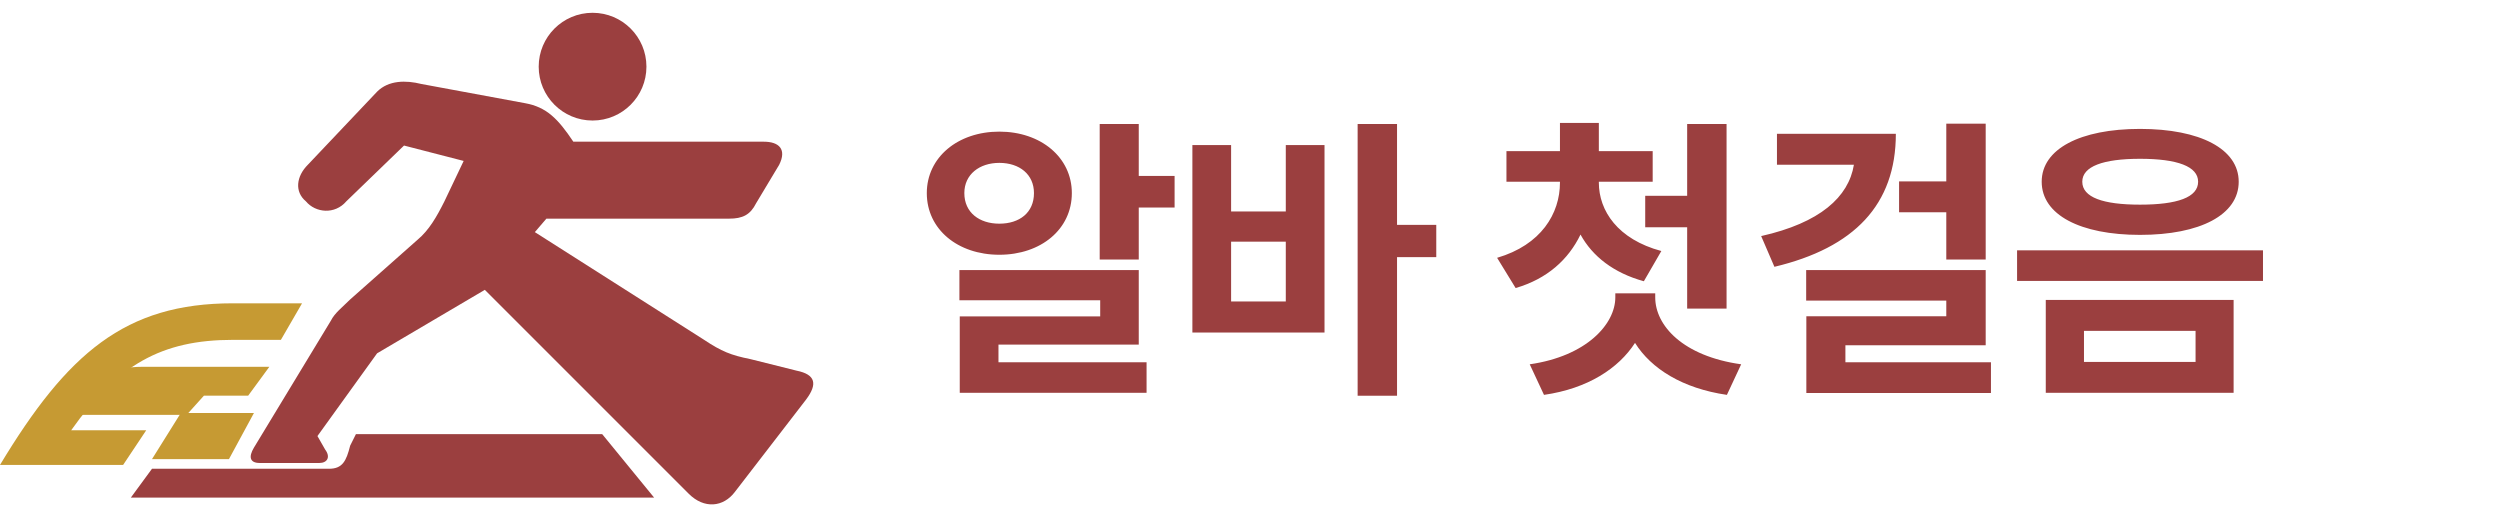
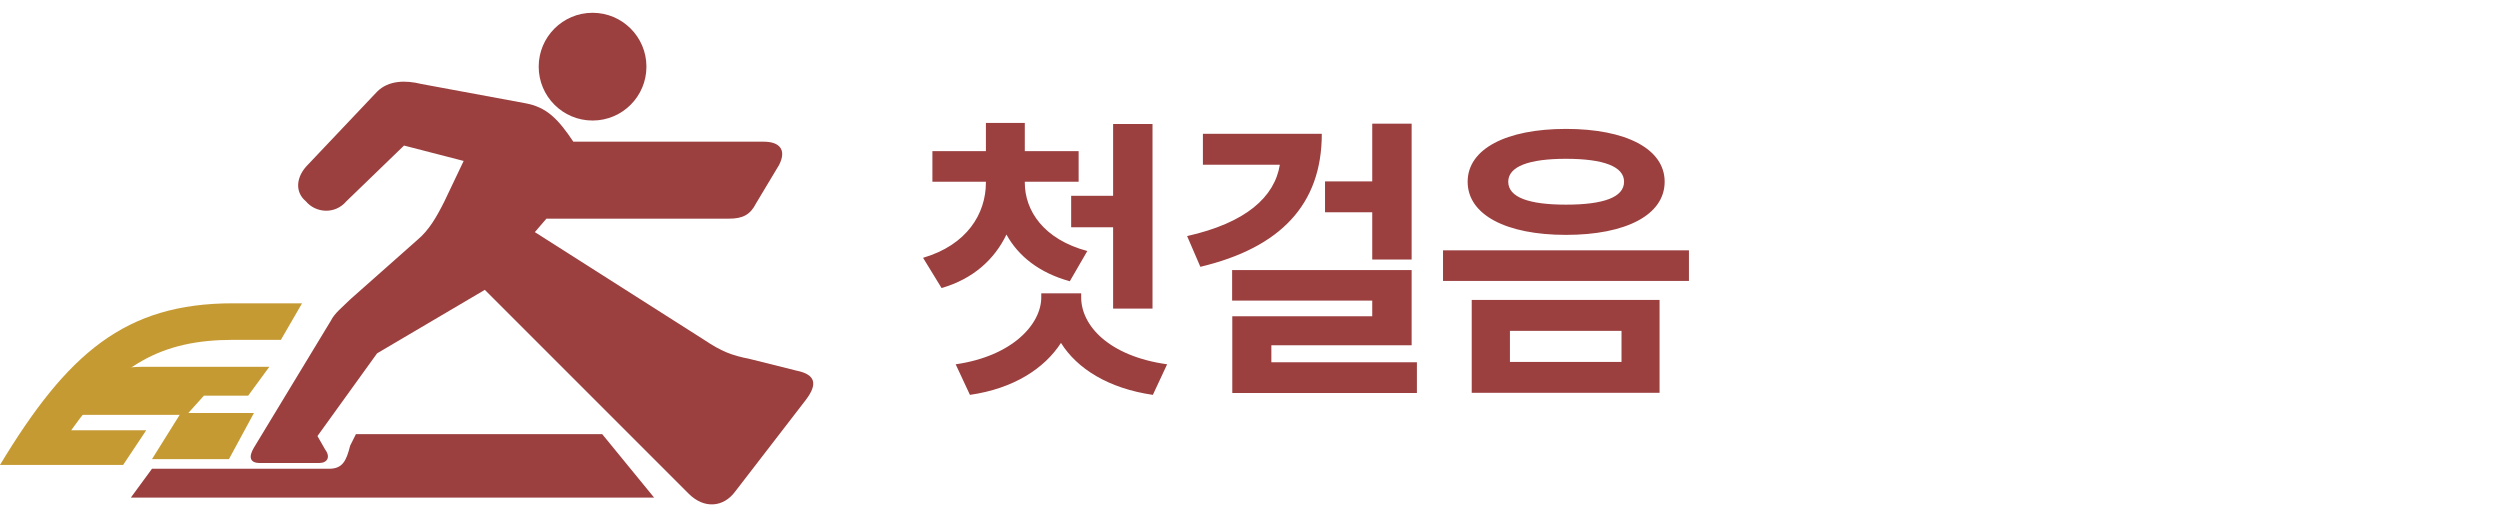
<svg xmlns="http://www.w3.org/2000/svg" width="230" height="48" viewBox="0 0 230 48" role="img" aria-labelledby="b2-logo-title">
  <g transform="translate(0 1) scale(.177)">
    <g fill="#C69A33">
      <path d="M 0 236 C 35 178 65 152 121 152 H 157 L 146 171 H 121 C 84 171 61 184 37 218 H 76 L 64 236 Z" />
      <path d="M 35 205 C 45 191 58 185 74 185 H 140 L 129 200 H 106 L 97 210 H 32 Z" />
      <path d="M 94 209 H 132 L 119 233 H 79 Z" />
    </g>
    <g fill="#9B3F3F">
      <path d="M 79 238 H 171 C 178 238 180 234 182 226 L 185 220 H 313 L 340 253 H 68 Z" />
      <path d="M 196 42 C 202 36 211 36 219 38 L 273 48 C 284 50 290 56 298 68 H 397 C 405 68 409 72 405 80 L 393 100 C 390 106 386 108 379 108 H 284 L 278 115 L 366 171 C 375 177 380 179 390 181 L 414 187 C 424 189 425 194 419 202 L 382 250 C 376 258 366 259 358 251 L 252 145 L 196 178 L 165 221 L 169 228 C 172 232 170 235 166 235 H 135 C 130 235 129 232 132 227 L 172 161 C 174 157 178 154 182 150 L 217 119 C 223 114 227 107 231 99 L 241 78 L 210 70 L 180 99 C 174 106 164 105 159 99 C 153 94 154 86 160 80 Z" />
      <circle cx="308" cy="29" r="28" />
    </g>
  </g>
-   <text x="84" y="34" fill="#9B3F3F" font-family="Apple SD Gothic Neo, Malgun Gothic, Noto Sans KR, system-ui, sans-serif" font-size="27" font-weight="800" letter-spacing="-1">알바 첫걸음</text>
+   <text x="84" y="34" fill="#9B3F3F" font-family="Apple SD Gothic Neo, Malgun Gothic, Noto Sans KR, system-ui, sans-serif" font-size="27" font-weight="800" letter-spacing="-1">첫걸음</text>
</svg>
